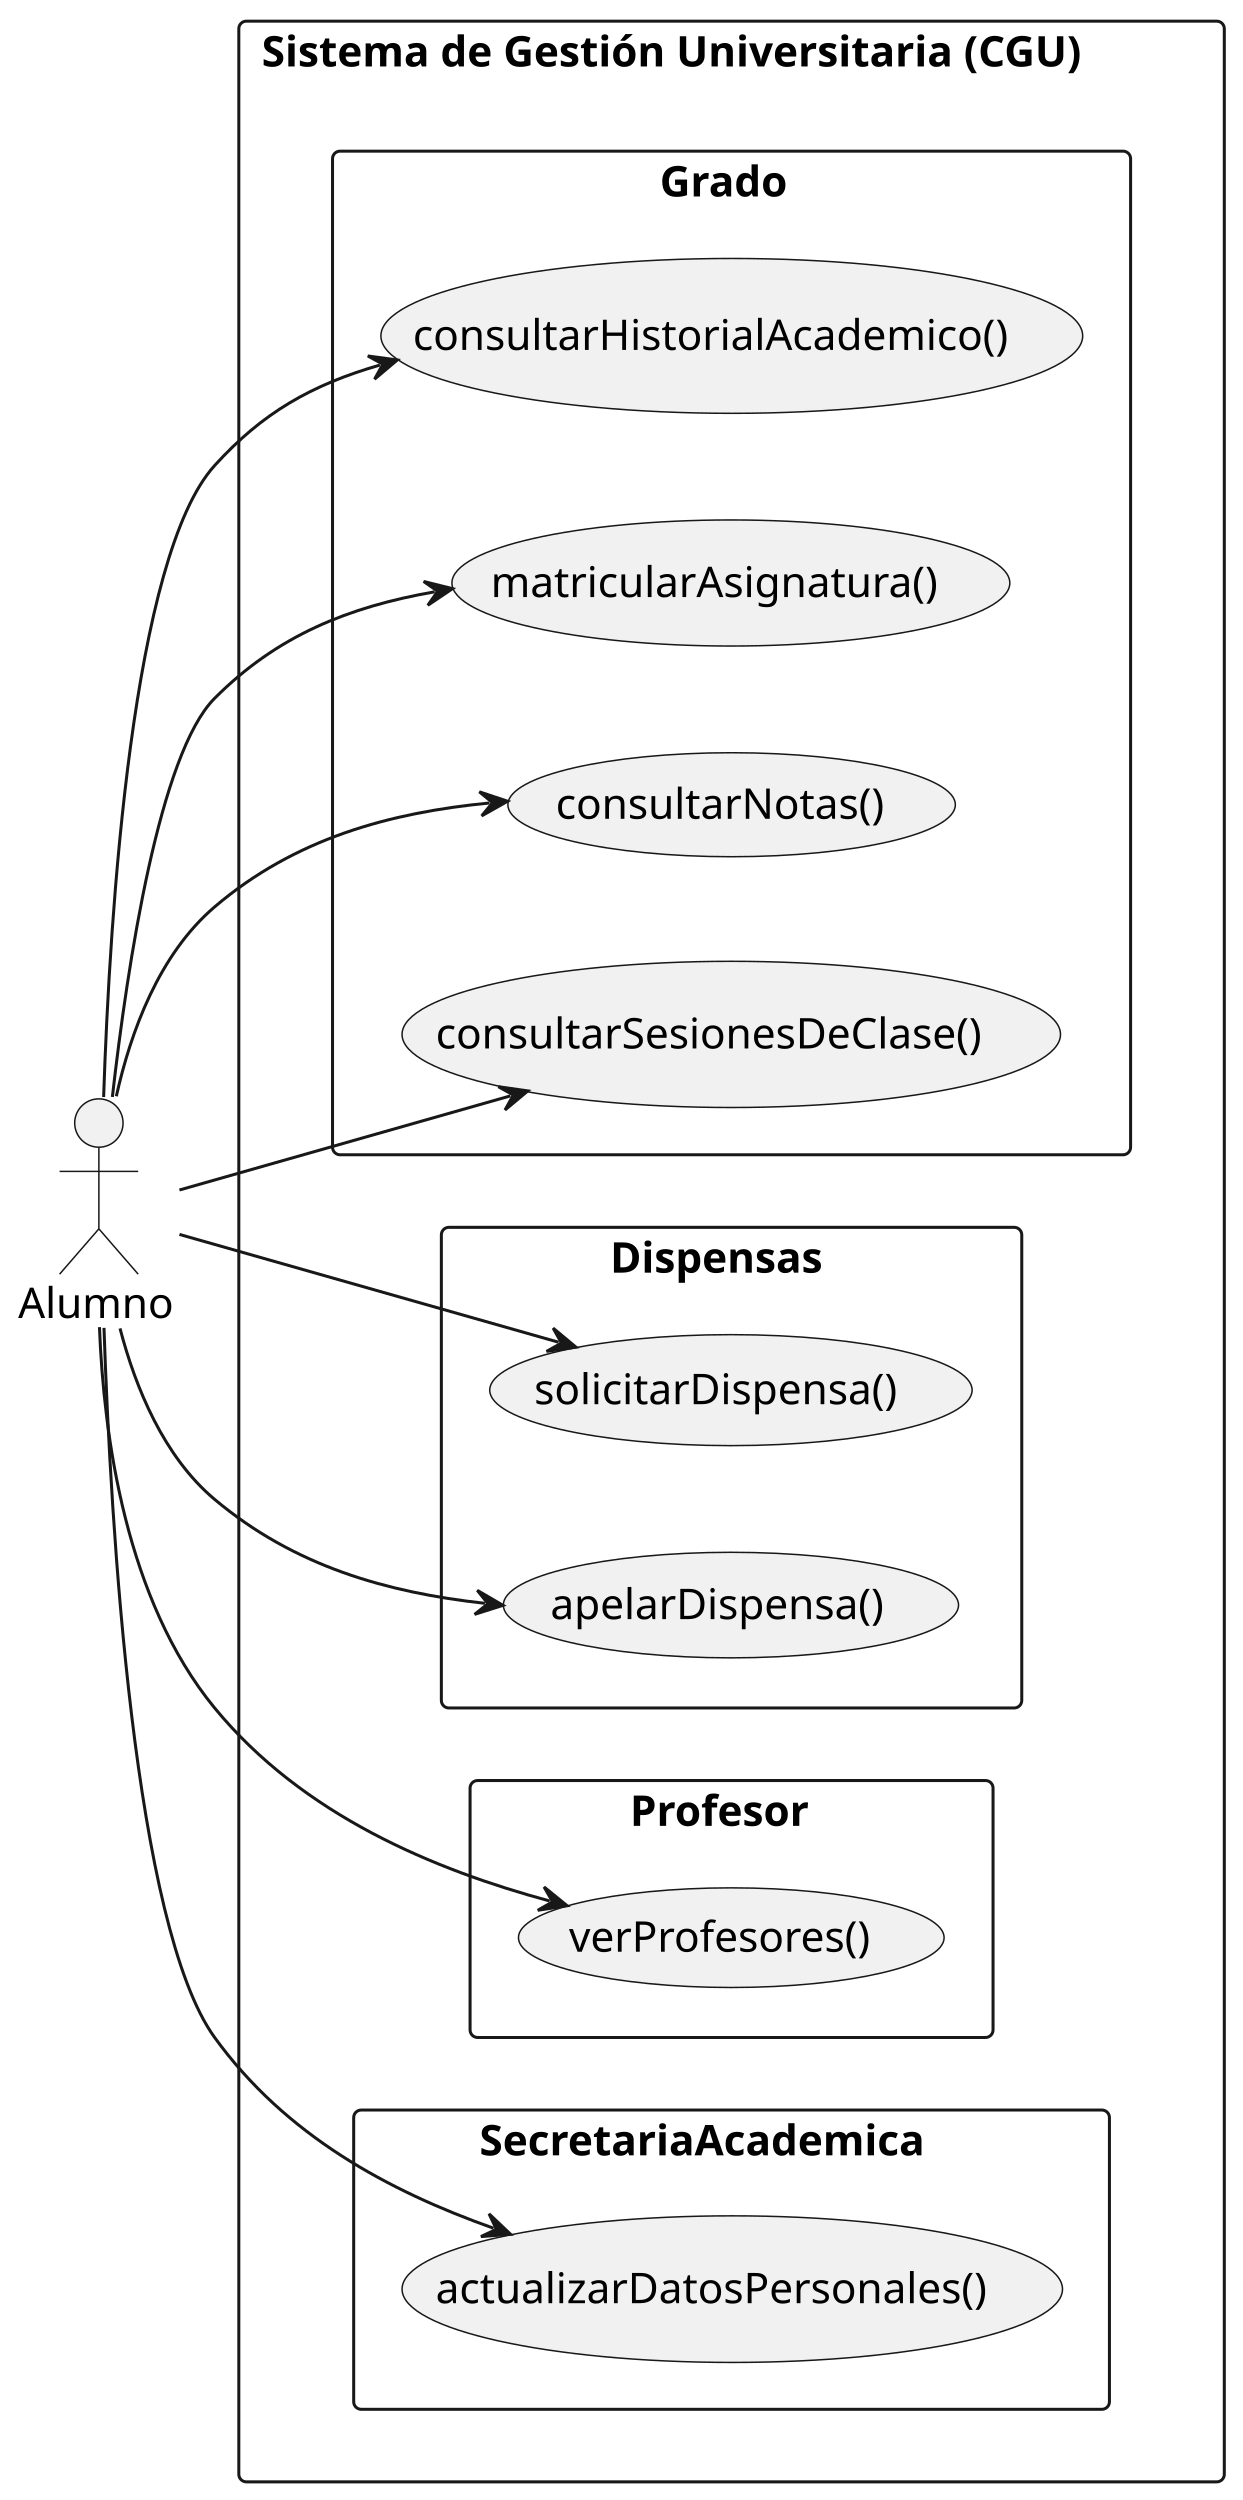
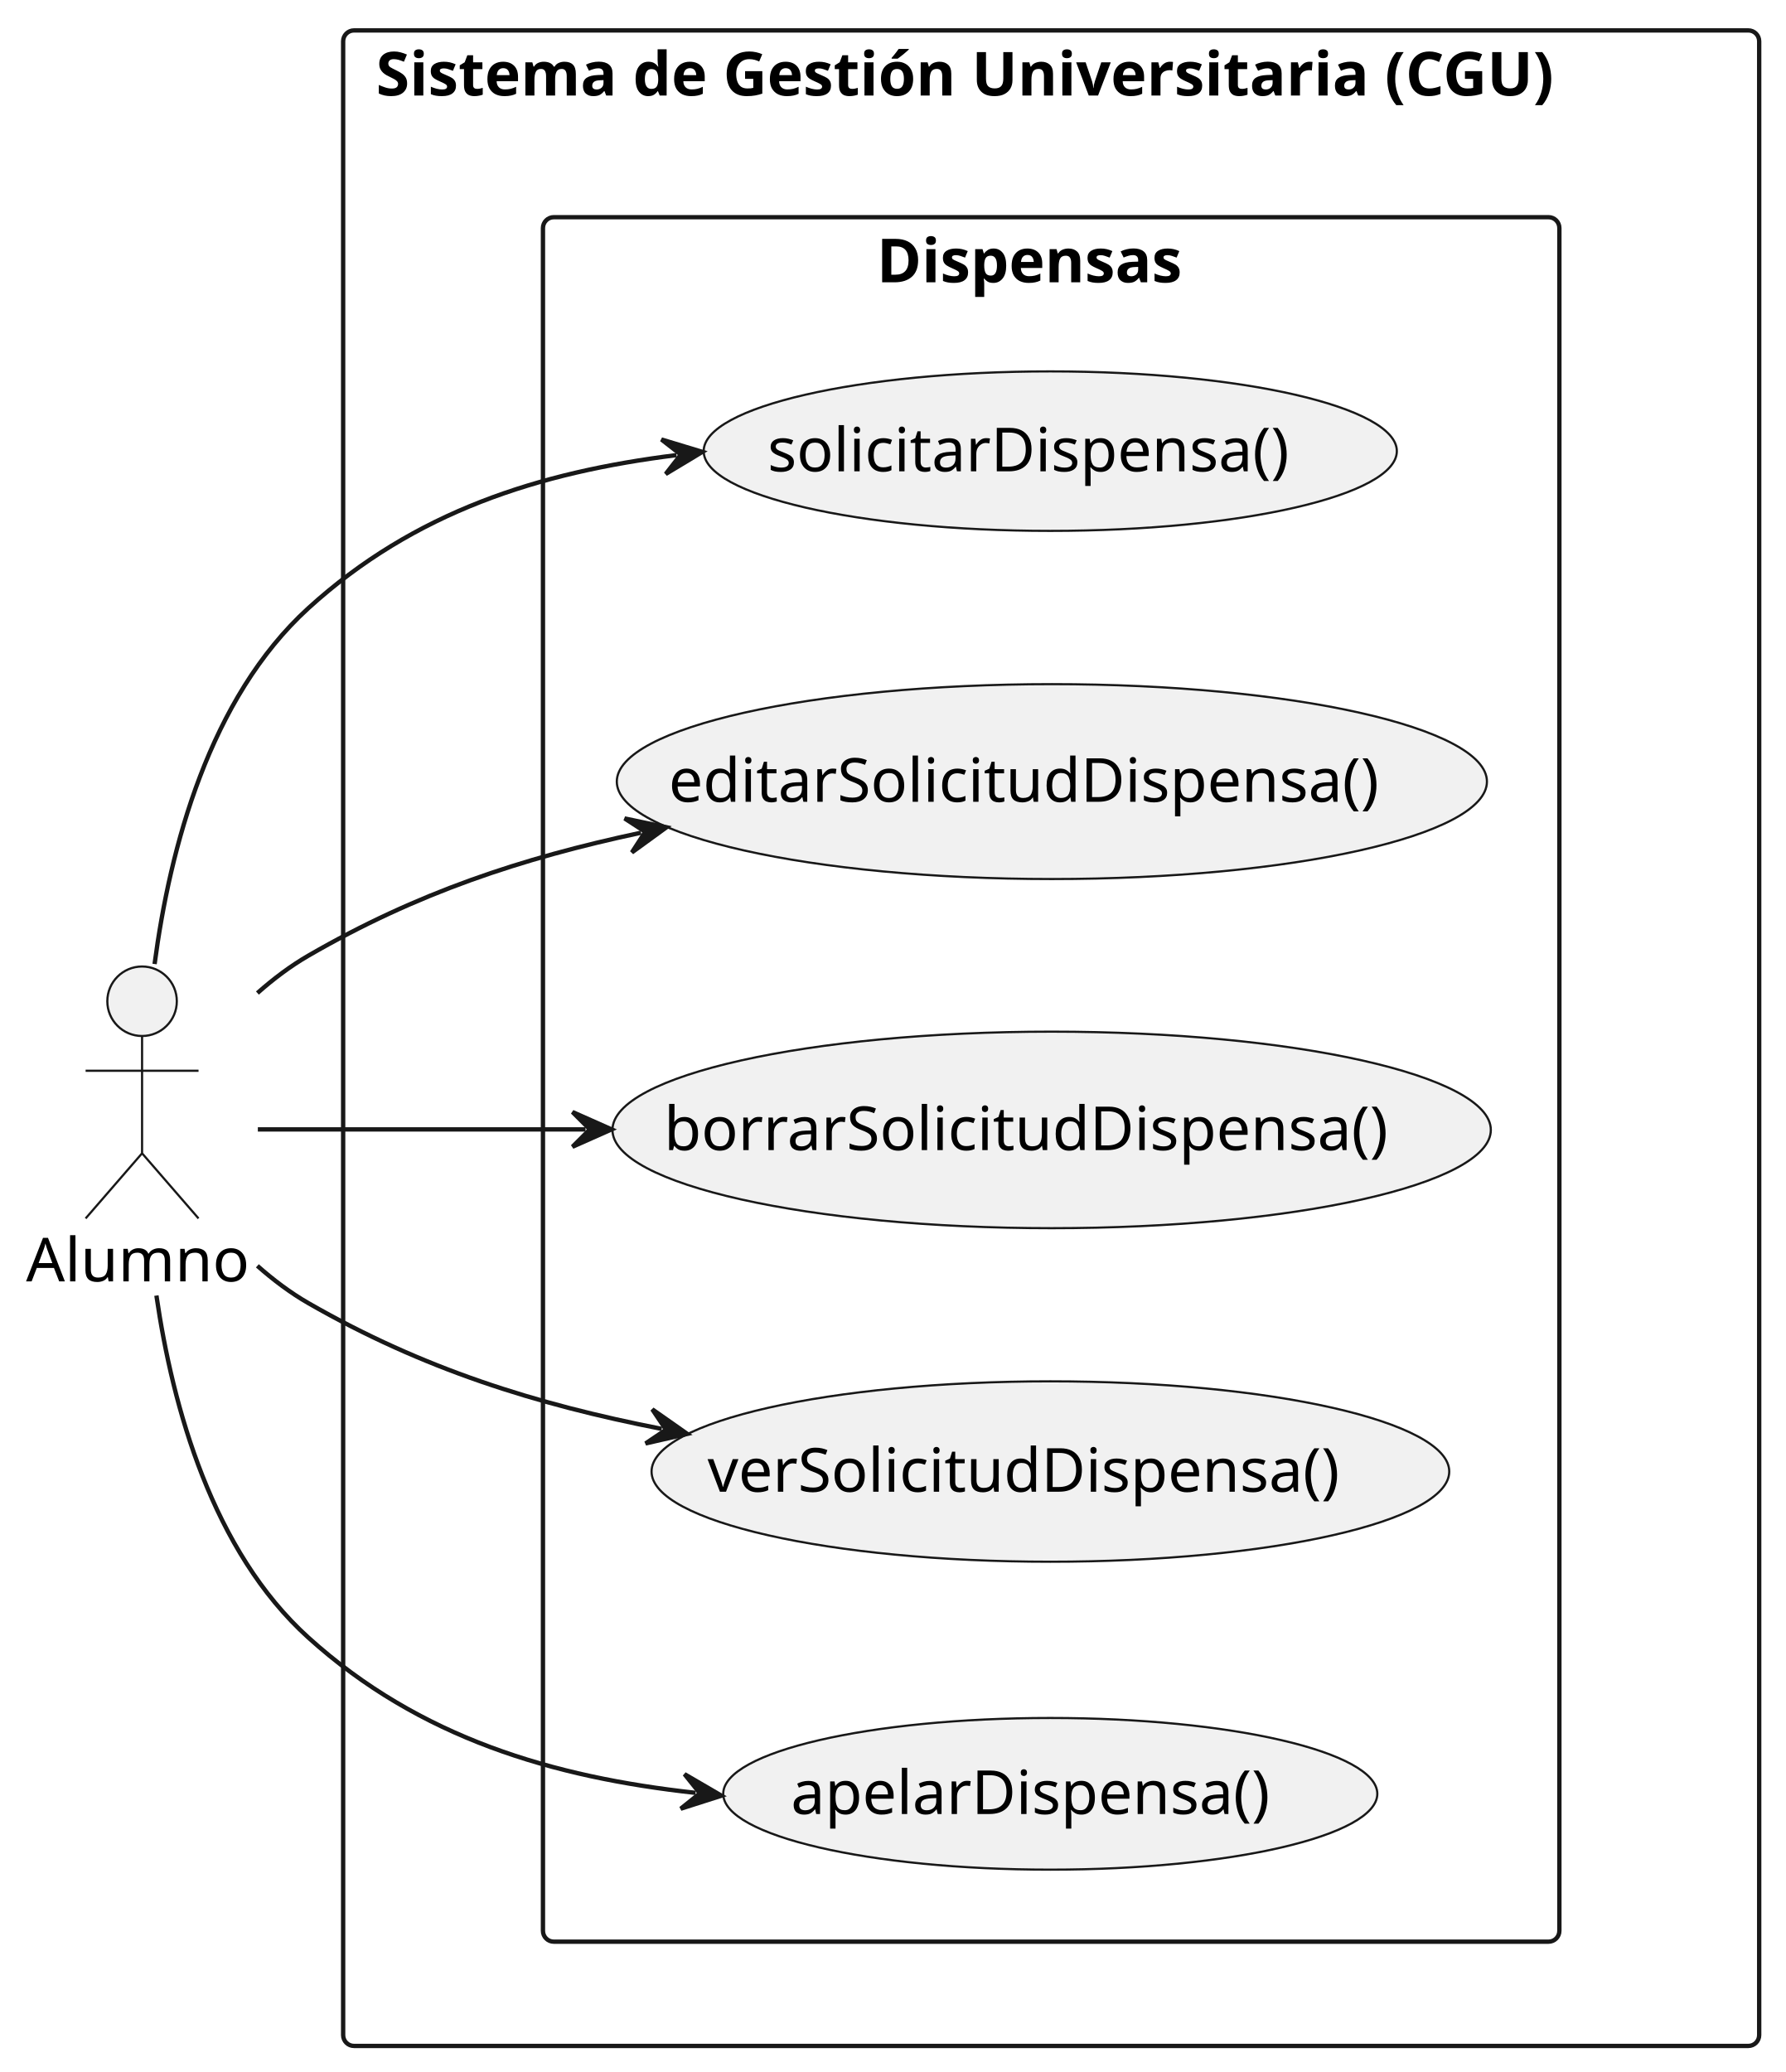
- <svg xmlns="http://www.w3.org/2000/svg" contentStyleType="text/css" data-diagram-type="DESCRIPTION" height="827px" preserveAspectRatio="none" style="width:411px;height:827px;background:#FFFFFF;" version="1.1" viewBox="0 0 411 827" width="411px" zoomAndPan="magnify">
+ <svg xmlns="http://www.w3.org/2000/svg" contentStyleType="text/css" data-diagram-type="DESCRIPTION" height="477px" preserveAspectRatio="none" style="width:411px;height:477px;background:#FFFFFF;" version="1.1" viewBox="0 0 411 477" width="411px" zoomAndPan="magnify">
  <defs />
  <g>
    <g class="cluster" data-entity="Sistema de Gesti.n Universitaria .CGU." data-source-line="6" data-uid="ent0003" id="cluster_Sistema de Gesti.n Universitaria .CGU.">
-       <rect fill="none" height="814" rx="2.5" ry="2.5" style="stroke:#181818;stroke-width:1;" width="326" x="79" y="7" />
+       <rect fill="none" height="464" rx="2.5" ry="2.5" style="stroke:#181818;stroke-width:1;" width="326" x="79" y="7" />
      <text fill="#000000" font-family="sans-serif" font-size="14" font-weight="bold" lengthAdjust="spacing" textLength="310.857" x="86.571" y="21.995">Sistema de Gestión Universitaria (CGU)</text>
    </g>
-     <g class="cluster" data-entity="Grado" data-source-line="8" data-uid="ent0004" id="cluster_Grado">
-       <rect fill="none" height="332" rx="2.5" ry="2.5" style="stroke:#181818;stroke-width:1;" width="264" x="110" y="50" />
-       <text fill="#000000" font-family="sans-serif" font-size="14" font-weight="bold" lengthAdjust="spacing" textLength="47.482" x="218.259" y="64.995">Grado</text>
+     <g class="cluster" data-entity="Dispensas" data-source-line="8" data-uid="ent0004" id="cluster_Dispensas">
+       <rect fill="none" height="397" rx="2.5" ry="2.5" style="stroke:#181818;stroke-width:1;" width="234" x="125" y="50" />
+       <text fill="#000000" font-family="sans-serif" font-size="14" font-weight="bold" lengthAdjust="spacing" textLength="80.35" x="201.825" y="64.995">Dispensas</text>
    </g>
-     <g class="cluster" data-entity="Dispensas" data-source-line="15" data-uid="ent0009" id="cluster_Dispensas">
-       <rect fill="none" height="159" rx="2.5" ry="2.5" style="stroke:#181818;stroke-width:1;" width="192" x="146" y="406" />
-       <text fill="#000000" font-family="sans-serif" font-size="14" font-weight="bold" lengthAdjust="spacing" textLength="80.35" x="201.825" y="420.995">Dispensas</text>
+     <g class="entity" data-entity="SolicitarDispensa" data-source-line="9" data-uid="ent0005" id="entity_SolicitarDispensa">
+       <ellipse cx="241.791" cy="103.858" fill="#F1F1F1" rx="79.791" ry="18.358" style="stroke:#181818;stroke-width:0.5;" />
+       <text fill="#000000" font-family="sans-serif" font-size="14" lengthAdjust="spacing" textLength="130.184" x="176.699" y="108.507">solicitarDispensa()</text>
    </g>
-     <g class="cluster" data-entity="Profesor" data-source-line="20" data-uid="ent0012" id="cluster_Profesor">
-       <rect fill="none" height="85" rx="2.5" ry="2.5" style="stroke:#181818;stroke-width:1;" width="173" x="155.5" y="589" />
-       <text fill="#000000" font-family="sans-serif" font-size="14" font-weight="bold" lengthAdjust="spacing" textLength="67.225" x="208.388" y="603.995">Profesor</text>
+     <g class="entity" data-entity="EditarSolicitudDispensa" data-source-line="10" data-uid="ent0006" id="entity_EditarSolicitudDispensa">
+       <ellipse cx="242.162" cy="179.932" fill="#F1F1F1" rx="100.162" ry="22.432" style="stroke:#181818;stroke-width:0.5;" />
+       <text fill="#000000" font-family="sans-serif" font-size="14" lengthAdjust="spacing" textLength="176.415" x="153.955" y="184.581">editarSolicitudDispensa()</text>
    </g>
-     <g class="cluster" data-entity="SecretariaAcademica" data-source-line="24" data-uid="ent0014" id="cluster_SecretariaAcademica">
-       <rect fill="none" height="99" rx="2.5" ry="2.5" style="stroke:#181818;stroke-width:1;" width="250" x="117" y="698" />
-       <text fill="#000000" font-family="sans-serif" font-size="14" font-weight="bold" lengthAdjust="spacing" textLength="166.797" x="158.602" y="712.995">SecretariaAcademica</text>
+     <g class="entity" data-entity="BorrarSolicitudDispensa" data-source-line="11" data-uid="ent0007" id="entity_BorrarSolicitudDispensa">
+       <ellipse cx="242.11" cy="260.122" fill="#F1F1F1" rx="101.11" ry="22.622" style="stroke:#181818;stroke-width:0.5;" />
+       <text fill="#000000" font-family="sans-serif" font-size="14" lengthAdjust="spacing" textLength="178.5" x="152.86" y="264.77">borrarSolicitudDispensa()</text>
    </g>
-     <g class="entity" data-entity="ConsultarHistorial" data-source-line="9" data-uid="ent0005" id="entity_ConsultarHistorial">
-       <ellipse cx="242.077" cy="111.115" fill="#F1F1F1" rx="116.077" ry="25.615" style="stroke:#181818;stroke-width:0.5;" />
-       <text fill="#000000" font-family="sans-serif" font-size="14" lengthAdjust="spacing" textLength="210.964" x="136.595" y="115.764">consultarHistorialAcademico()</text>
+     <g class="entity" data-entity="VerSolicitudDispensa" data-source-line="12" data-uid="ent0008" id="entity_VerSolicitudDispensa">
+       <ellipse cx="241.823" cy="338.765" fill="#F1F1F1" rx="91.823" ry="20.765" style="stroke:#181818;stroke-width:0.5;" />
+       <text fill="#000000" font-family="sans-serif" font-size="14" lengthAdjust="spacing" textLength="157.856" x="162.895" y="343.413">verSolicitudDispensa()</text>
    </g>
-     <g class="entity" data-entity="MatricularAsignatura" data-source-line="10" data-uid="ent0006" id="entity_MatricularAsignatura">
-       <ellipse cx="241.773" cy="192.855" fill="#F1F1F1" rx="92.273" ry="20.855" style="stroke:#181818;stroke-width:0.5;" />
-       <text fill="#000000" font-family="sans-serif" font-size="14" lengthAdjust="spacing" textLength="158.867" x="162.339" y="197.503">matricularAsignatura()</text>
-     </g>
-     <g class="entity" data-entity="ConsultarNotas" data-source-line="11" data-uid="ent0007" id="entity_ConsultarNotas">
-       <ellipse cx="242.019" cy="266.204" fill="#F1F1F1" rx="74.019" ry="17.204" style="stroke:#181818;stroke-width:0.5;" />
-       <text fill="#000000" font-family="sans-serif" font-size="14" lengthAdjust="spacing" textLength="116.341" x="183.849" y="270.852">consultarNotas()</text>
-     </g>
-     <g class="entity" data-entity="ConsultarSesiones" data-source-line="12" data-uid="ent0008" id="entity_ConsultarSesiones">
-       <ellipse cx="241.908" cy="342.182" fill="#F1F1F1" rx="108.908" ry="24.181" style="stroke:#181818;stroke-width:0.5;" />
-       <text fill="#000000" font-family="sans-serif" font-size="14" lengthAdjust="spacing" textLength="195.515" x="144.15" y="346.83">consultarSesionesDeClase()</text>
-     </g>
-     <g class="entity" data-entity="SolicitarDispensa" data-source-line="16" data-uid="ent0010" id="entity_SolicitarDispensa">
-       <ellipse cx="241.791" cy="459.858" fill="#F1F1F1" rx="79.791" ry="18.358" style="stroke:#181818;stroke-width:0.5;" />
-       <text fill="#000000" font-family="sans-serif" font-size="14" lengthAdjust="spacing" textLength="130.184" x="176.699" y="464.507">solicitarDispensa()</text>
-     </g>
-     <g class="entity" data-entity="ApelarDispensa" data-source-line="17" data-uid="ent0011" id="entity_ApelarDispensa">
-       <ellipse cx="241.793" cy="530.959" fill="#F1F1F1" rx="75.293" ry="17.459" style="stroke:#181818;stroke-width:0.5;" />
-       <text fill="#000000" font-family="sans-serif" font-size="14" lengthAdjust="spacing" textLength="119.438" x="182.074" y="535.607">apelarDispensa()</text>
-     </g>
-     <g class="entity" data-entity="VerProfesores" data-source-line="21" data-uid="ent0013" id="entity_VerProfesores">
-       <ellipse cx="241.909" cy="640.982" fill="#F1F1F1" rx="70.409" ry="16.482" style="stroke:#181818;stroke-width:0.5;" />
-       <text fill="#000000" font-family="sans-serif" font-size="14" lengthAdjust="spacing" textLength="107.406" x="188.206" y="645.63">verProfesores()</text>
-     </g>
-     <g class="entity" data-entity="ActualizarDatos" data-source-line="25" data-uid="ent0015" id="entity_ActualizarDatos">
-       <ellipse cx="242.239" cy="757.248" fill="#F1F1F1" rx="109.239" ry="24.248" style="stroke:#181818;stroke-width:0.5;" />
-       <text fill="#000000" font-family="sans-serif" font-size="14" lengthAdjust="spacing" textLength="196.232" x="144.123" y="761.896">actualizarDatosPersonales()</text>
+     <g class="entity" data-entity="ApelarDispensa" data-source-line="13" data-uid="ent0009" id="entity_ApelarDispensa">
+       <ellipse cx="241.793" cy="412.959" fill="#F1F1F1" rx="75.293" ry="17.459" style="stroke:#181818;stroke-width:0.5;" />
+       <text fill="#000000" font-family="sans-serif" font-size="14" lengthAdjust="spacing" textLength="119.438" x="182.074" y="417.607">apelarDispensa()</text>
    </g>
    <g class="entity" data-entity="Alumno" data-source-line="4" data-uid="ent0002" id="entity_Alumno">
-       <ellipse cx="32.708" cy="371.5" fill="#F1F1F1" rx="8" ry="8" style="stroke:#181818;stroke-width:0.5;" />
-       <path d="M32.708,379.5 L32.708,406.5 M19.708,387.5 L45.708,387.5 M32.708,406.5 L19.708,421.5 M32.708,406.5 L45.708,421.5" fill="none" style="stroke:#181818;stroke-width:0.5;" />
-       <text fill="#000000" font-family="sans-serif" font-size="14" lengthAdjust="spacing" textLength="53.416" x="6" y="435.995">Alumno</text>
+       <ellipse cx="32.708" cy="230.5" fill="#F1F1F1" rx="8" ry="8" style="stroke:#181818;stroke-width:0.5;" />
+       <path d="M32.708,238.5 L32.708,265.5 M19.708,246.5 L45.708,246.5 M32.708,265.5 L19.708,280.5 M32.708,265.5 L45.708,280.5" fill="none" style="stroke:#181818;stroke-width:0.5;" />
+       <text fill="#000000" font-family="sans-serif" font-size="14" lengthAdjust="spacing" textLength="53.416" x="6" y="294.995">Alumno</text>
    </g>
-     <g class="link" data-entity-1="Alumno" data-entity-2="SolicitarDispensa" data-source-line="30" data-uid="lnk16" id="link_Alumno_SolicitarDispensa">
-       <path d="M59.36,408.35 C92.06,417.65 143.319,432.23 184.769,444.01" fill="none" id="Alumno-to-SolicitarDispensa" style="stroke:#181818;stroke-width:1;" />
-       <polygon fill="#181818" points="190.54,445.65,182.976,439.342,185.731,444.283,180.789,447.037,190.54,445.65" style="stroke:#181818;stroke-width:1;" />
+     <g class="link" data-entity-1="Alumno" data-entity-2="SolicitarDispensa" data-source-line="18" data-uid="lnk10" id="link_Alumno_SolicitarDispensa">
+       <path d="M35.59,221.93 C39.11,195.26 48.16,160.79 71,140 C95.43,117.77 124.116,108.712 155.746,104.772" fill="none" id="Alumno-to-SolicitarDispensa" style="stroke:#181818;stroke-width:1;" />
+       <polygon fill="#181818" points="161.7,104.03,152.275,101.173,156.738,104.648,153.263,109.112,161.7,104.03" style="stroke:#181818;stroke-width:1;" />
    </g>
-     <g class="link" data-entity-1="Alumno" data-entity-2="ApelarDispensa" data-source-line="31" data-uid="lnk17" id="link_Alumno_ApelarDispensa">
-       <path d="M39.7,439.44 C44.84,459.12 54.17,481.85 71,496 C97.3,518.1 127.916,526.803 160.416,530.383" fill="none" id="Alumno-to-ApelarDispensa" style="stroke:#181818;stroke-width:1;" />
-       <polygon fill="#181818" points="166.38,531.04,157.872,526.079,161.41,530.492,156.996,534.03,166.38,531.04" style="stroke:#181818;stroke-width:1;" />
+     <g class="link" data-entity-1="Alumno" data-entity-2="EditarSolicitudDispensa" data-source-line="19" data-uid="lnk11" id="link_Alumno_EditarSolicitudDispensa">
+       <path d="M59.26,228.61 C62.94,225.36 66.88,222.38 71,220 C95.93,205.58 119.902,197.601 147.572,191.701" fill="none" id="Alumno-to-EditarSolicitudDispensa" style="stroke:#181818;stroke-width:1;" />
+       <polygon fill="#181818" points="153.44,190.45,143.804,188.415,148.55,191.493,145.472,196.239,153.44,190.45" style="stroke:#181818;stroke-width:1;" />
    </g>
-     <g class="link" data-entity-1="Alumno" data-entity-2="ConsultarHistorial" data-source-line="32" data-uid="lnk18" id="link_Alumno_ConsultarHistorial">
-       <path d="M34.28,362.89 C36.34,301.36 43.82,183.95 71,154 C86.85,136.53 102.928,127.365 125.668,120.755" fill="none" id="Alumno-to-ConsultarHistorial" style="stroke:#181818;stroke-width:1;" />
-       <polygon fill="#181818" points="131.43,119.08,121.671,117.751,126.629,120.476,123.904,125.433,131.43,119.08" style="stroke:#181818;stroke-width:1;" />
+     <g class="link" data-entity-1="Alumno" data-entity-2="BorrarSolicitudDispensa" data-source-line="20" data-uid="lnk12" id="link_Alumno_BorrarSolicitudDispensa">
+       <path d="M59.36,260 C80.11,260 104.66,260 134.8,260" fill="none" id="Alumno-to-BorrarSolicitudDispensa" style="stroke:#181818;stroke-width:1;" />
+       <polygon fill="#181818" points="140.8,260,131.8,256,135.8,260,131.8,264,140.8,260" style="stroke:#181818;stroke-width:1;" />
    </g>
-     <g class="link" data-entity-1="Alumno" data-entity-2="MatricularAsignatura" data-source-line="33" data-uid="lnk19" id="link_Alumno_MatricularAsignatura">
-       <path d="M37.17,362.88 C42.21,318.59 52.81,249.24 71,231 C91.71,210.23 115.23,200.777 143.79,195.767" fill="none" id="Alumno-to-MatricularAsignatura" style="stroke:#181818;stroke-width:1;" />
-       <polygon fill="#181818" points="149.7,194.73,140.144,192.345,144.775,195.594,141.526,200.225,149.7,194.73" style="stroke:#181818;stroke-width:1;" />
+     <g class="link" data-entity-1="Alumno" data-entity-2="VerSolicitudDispensa" data-source-line="21" data-uid="lnk13" id="link_Alumno_VerSolicitudDispensa">
+       <path d="M59.25,291.41 C62.93,294.66 66.87,297.63 71,300 C97.39,315.16 123.362,323.278 152.342,328.948" fill="none" id="Alumno-to-VerSolicitudDispensa" style="stroke:#181818;stroke-width:1;" />
+       <polygon fill="#181818" points="158.23,330.1,150.166,324.446,153.323,329.14,148.629,332.298,158.23,330.1" style="stroke:#181818;stroke-width:1;" />
    </g>
-     <g class="link" data-entity-1="Alumno" data-entity-2="ConsultarNotas" data-source-line="34" data-uid="lnk20" id="link_Alumno_ConsultarNotas">
-       <path d="M38.48,362.65 C43.27,341.18 52.64,315.66 71,300 C97.56,277.34 128.988,268.806 161.938,265.626" fill="none" id="Alumno-to-ConsultarNotas" style="stroke:#181818;stroke-width:1;" />
-       <polygon fill="#181818" points="167.91,265.05,158.567,261.933,162.933,265.53,159.336,269.896,167.91,265.05" style="stroke:#181818;stroke-width:1;" />
-     </g>
-     <g class="link" data-entity-1="Alumno" data-entity-2="ConsultarSesiones" data-source-line="35" data-uid="lnk21" id="link_Alumno_ConsultarSesiones">
-       <path d="M59.36,393.65 C88.04,385.49 129.669,373.662 168.849,362.512" fill="none" id="Alumno-to-ConsultarSesiones" style="stroke:#181818;stroke-width:1;" />
-       <polygon fill="#181818" points="174.62,360.87,164.869,359.486,169.811,362.239,167.059,367.181,174.62,360.87" style="stroke:#181818;stroke-width:1;" />
-     </g>
-     <g class="link" data-entity-1="Alumno" data-entity-2="VerProfesores" data-source-line="36" data-uid="lnk22" id="link_Alumno_VerProfesores">
-       <path d="M32.9,439.02 C34.29,475.23 41.71,529.34 71,565 C100.24,600.6 143.809,618.551 181.829,628.851" fill="none" id="Alumno-to-VerProfesores" style="stroke:#181818;stroke-width:1;" />
-       <polygon fill="#181818" points="187.62,630.42,179.979,624.206,182.794,629.113,177.887,631.928,187.62,630.42" style="stroke:#181818;stroke-width:1;" />
-     </g>
-     <g class="link" data-entity-1="Alumno" data-entity-2="ActualizarDatos" data-source-line="37" data-uid="lnk23" id="link_Alumno_ActualizarDatos">
-       <path d="M34.4,439.26 C36.64,505.33 44.42,637.28 71,674 C94.4,706.33 128.226,724.651 163.256,737.101" fill="none" id="Alumno-to-ActualizarDatos" style="stroke:#181818;stroke-width:1;" />
-       <polygon fill="#181818" points="168.91,739.11,161.769,732.327,164.199,737.436,159.09,739.865,168.91,739.11" style="stroke:#181818;stroke-width:1;" />
+     <g class="link" data-entity-1="Alumno" data-entity-2="ApelarDispensa" data-source-line="22" data-uid="lnk14" id="link_Alumno_ApelarDispensa">
+       <path d="M36.01,298.25 C39.77,324.1 48.92,357.05 71,377 C96.63,400.16 127.376,409.146 160.136,412.736" fill="none" id="Alumno-to-ApelarDispensa" style="stroke:#181818;stroke-width:1;" />
+       <polygon fill="#181818" points="166.1,413.39,157.589,408.433,161.13,412.845,156.718,416.386,166.1,413.39" style="stroke:#181818;stroke-width:1;" />
    </g>
  </g>
</svg>
